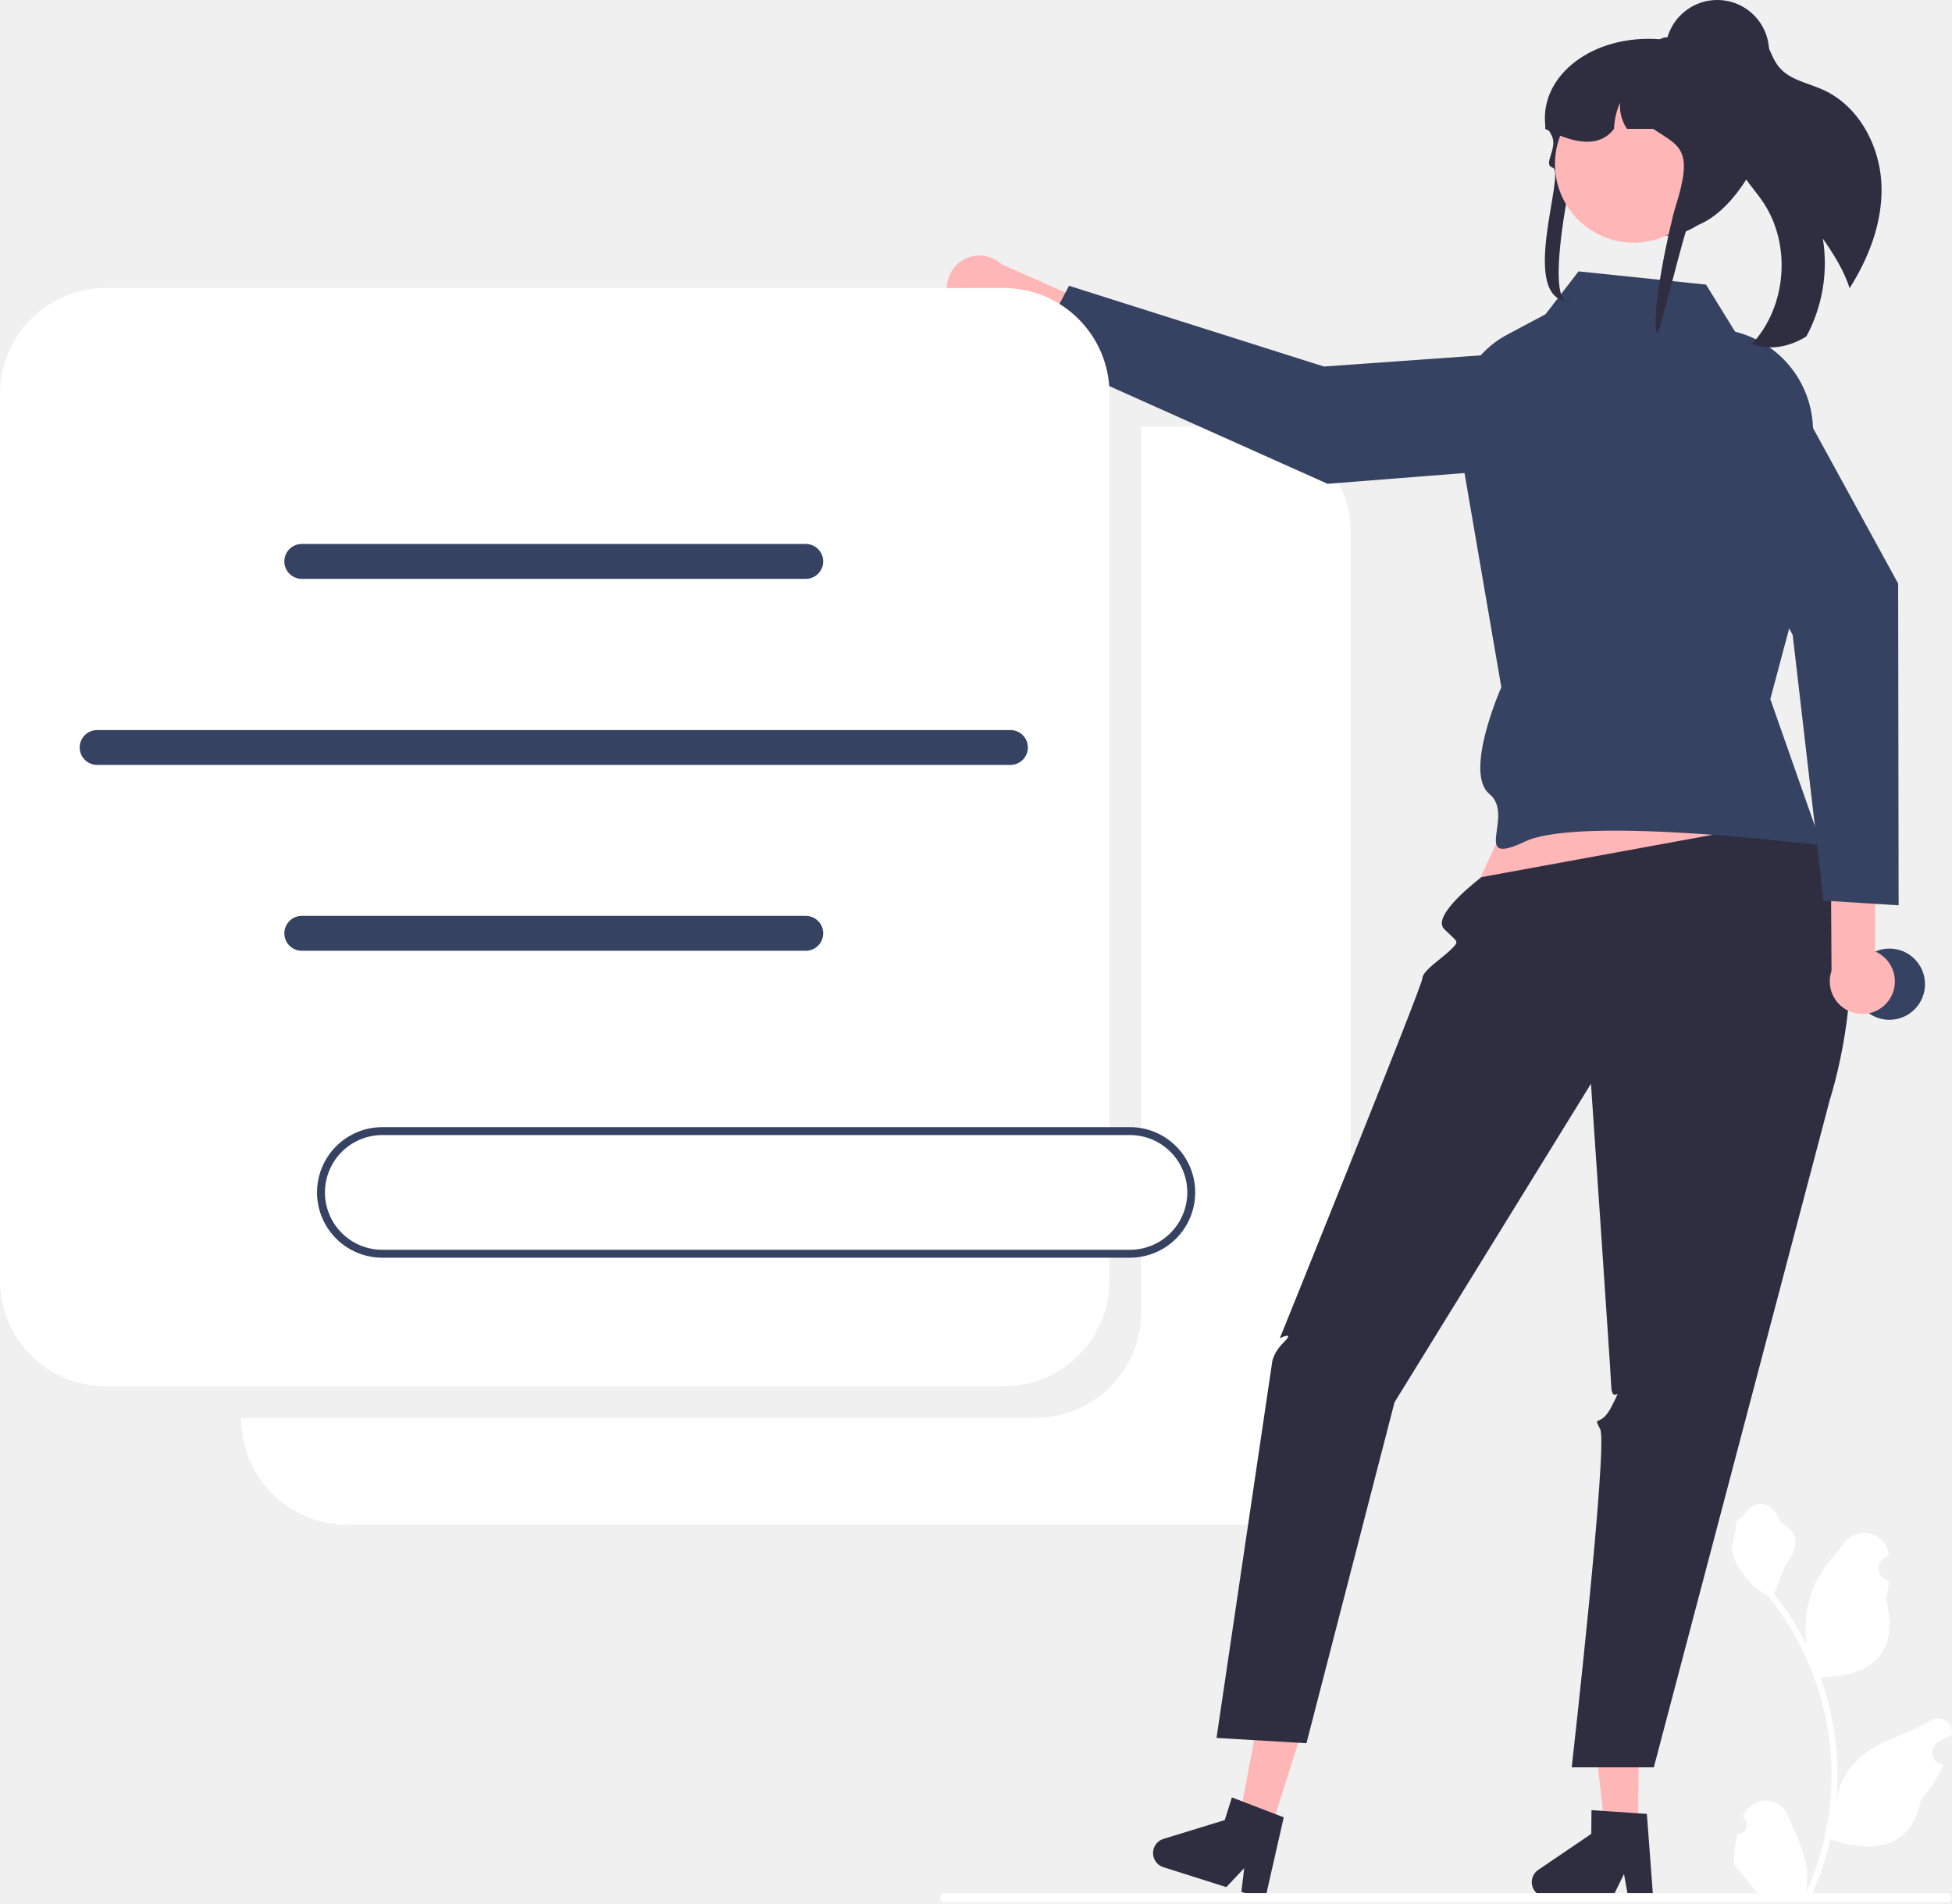
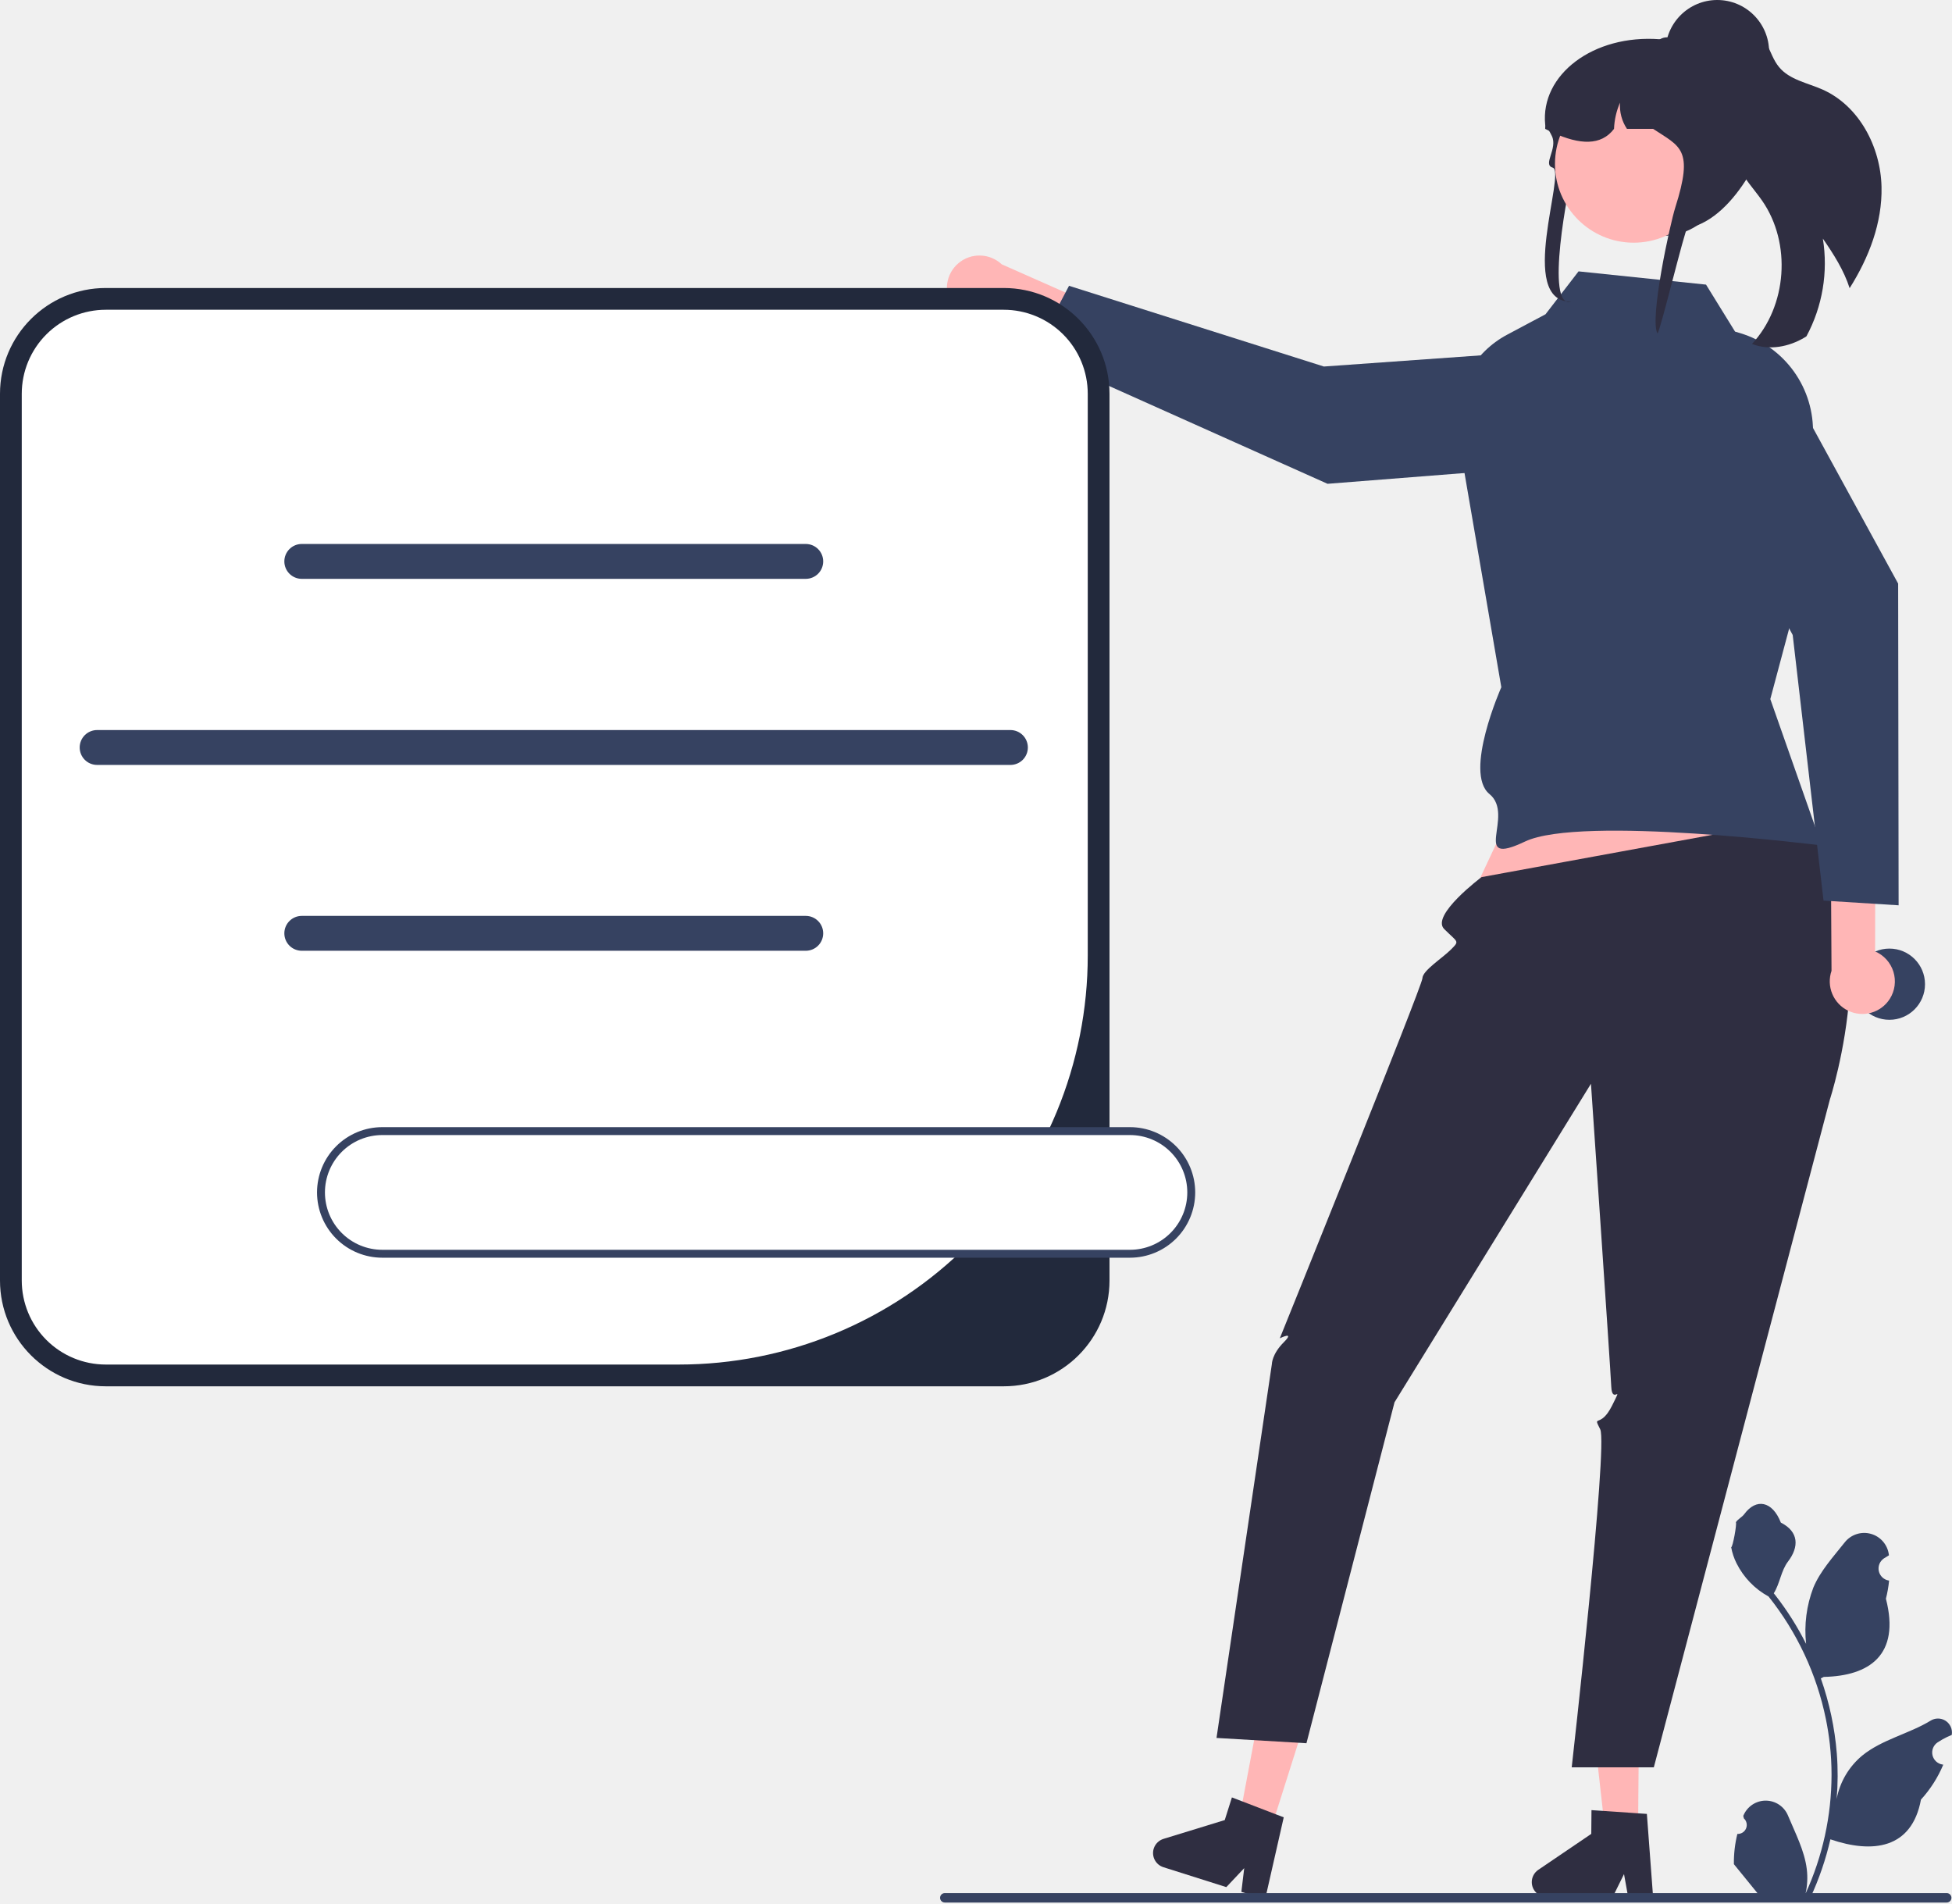
<svg xmlns="http://www.w3.org/2000/svg" width="400" height="390" viewBox="0 0 400 390" fill="none">
  <g clip-path="url(#clip0_13_264)">
-     <path d="M255.126 87.374H233.843V268.824C233.843 271.671 233.282 274.49 232.193 277.12C231.103 279.75 229.507 282.14 227.494 284.153C225.48 286.166 223.091 287.763 220.46 288.852C217.83 289.942 215.011 290.503 212.164 290.503H49.447V290.71C49.447 293.557 50.007 296.376 51.097 299.006C52.186 301.636 53.783 304.026 55.796 306.039C57.809 308.052 60.199 309.649 62.829 310.739C65.46 311.828 68.278 312.389 71.125 312.389H255.126C257.973 312.389 260.792 311.828 263.422 310.739C266.052 309.649 268.442 308.052 270.455 306.039C272.468 304.026 274.065 301.636 275.155 299.006C276.244 296.376 276.805 293.557 276.805 290.71V109.052C276.805 103.303 274.521 97.789 270.455 93.723C266.39 89.658 260.876 87.374 255.126 87.374Z" fill="white" />
-     <path d="M356.018 375.726C356.394 375.743 356.767 375.644 357.086 375.443C357.405 375.241 357.654 374.946 357.799 374.598C357.945 374.25 357.98 373.866 357.9 373.497C357.819 373.129 357.628 372.794 357.351 372.538L357.225 372.036C357.241 371.996 357.258 371.956 357.275 371.916C357.654 371.02 358.291 370.255 359.103 369.719C359.916 369.183 360.869 368.899 361.842 368.902C362.816 368.906 363.767 369.197 364.575 369.739C365.384 370.282 366.014 371.051 366.387 371.95C367.878 375.539 369.775 379.135 370.242 382.93C370.448 384.608 370.361 386.309 369.986 387.956C373.486 380.321 375.304 372.021 375.316 363.622C375.316 361.514 375.199 359.408 374.965 357.313C374.771 355.595 374.502 353.89 374.158 352.198C372.282 343.012 368.254 334.403 362.405 327.077C359.574 325.533 357.284 323.157 355.844 320.271C355.323 319.234 354.954 318.126 354.75 316.983C355.07 317.025 355.954 312.161 355.714 311.863C356.159 311.187 356.955 310.852 357.441 310.193C359.859 306.915 363.189 307.487 364.928 311.941C368.643 313.816 368.678 316.925 366.399 319.915C364.949 321.817 364.75 324.391 363.478 326.428C363.609 326.596 363.745 326.758 363.876 326.925C366.268 330.002 368.354 333.306 370.102 336.789C369.677 332.887 370.184 328.939 371.583 325.271C373 321.853 375.656 318.973 377.995 316.018C378.613 315.224 379.454 314.632 380.409 314.315C381.364 313.999 382.392 313.972 383.362 314.24C384.333 314.507 385.202 315.056 385.86 315.818C386.518 316.579 386.936 317.519 387.061 318.517C387.065 318.561 387.07 318.605 387.075 318.648C386.727 318.844 386.387 319.052 386.054 319.272C385.636 319.551 385.312 319.951 385.125 320.417C384.938 320.884 384.896 321.396 385.004 321.887C385.113 322.377 385.368 322.824 385.734 323.168C386.101 323.511 386.563 323.736 387.06 323.813L387.111 323.821C386.987 325.073 386.769 326.314 386.457 327.533C389.457 339.137 382.979 343.364 373.729 343.554C373.525 343.658 373.326 343.763 373.122 343.863C374.878 348.84 375.98 354.025 376.399 359.287C376.637 362.391 376.623 365.509 376.357 368.611L376.373 368.501C377.043 365.052 378.883 361.939 381.582 359.69C385.591 356.396 391.255 355.184 395.58 352.537C396.04 352.242 396.574 352.084 397.12 352.083C397.667 352.081 398.202 352.236 398.663 352.529C399.124 352.822 399.492 353.241 399.723 353.736C399.954 354.231 400.038 354.781 399.966 355.323L399.949 355.438C399.304 355.701 398.676 356.003 398.069 356.344C397.722 356.54 397.382 356.748 397.049 356.968C396.631 357.247 396.307 357.647 396.12 358.113C395.932 358.58 395.89 359.092 395.999 359.583C396.108 360.073 396.362 360.52 396.729 360.864C397.096 361.207 397.558 361.432 398.055 361.509L398.106 361.517C398.143 361.522 398.174 361.527 398.211 361.533C397.109 364.163 395.563 366.584 393.64 368.69C391.764 378.82 383.705 379.781 375.085 376.831H375.08C374.134 380.941 372.764 384.941 370.991 388.768H356.384C356.331 388.606 356.284 388.438 356.237 388.276C357.589 388.361 358.947 388.28 360.279 388.035C359.195 386.705 358.111 385.365 357.028 384.035C357.004 384.01 356.981 383.984 356.96 383.956C356.41 383.276 355.855 382.6 355.305 381.92L355.305 381.919C355.276 379.833 355.515 377.751 356.018 375.726Z" fill="white" />
+     <path d="M356.018 375.726C356.394 375.743 356.767 375.644 357.086 375.443C357.405 375.241 357.654 374.946 357.799 374.598C357.945 374.25 357.98 373.866 357.9 373.497C357.819 373.129 357.628 372.794 357.351 372.538L357.225 372.036C357.241 371.996 357.258 371.956 357.275 371.916C357.654 371.02 358.291 370.255 359.103 369.719C359.916 369.183 360.869 368.899 361.842 368.902C362.816 368.906 363.767 369.197 364.575 369.739C365.384 370.282 366.014 371.051 366.387 371.95C367.878 375.539 369.775 379.135 370.242 382.93C370.448 384.608 370.361 386.309 369.986 387.956C373.486 380.321 375.304 372.021 375.316 363.622C375.316 361.514 375.199 359.408 374.965 357.313C374.771 355.595 374.502 353.89 374.158 352.198C372.282 343.012 368.254 334.403 362.405 327.077C359.574 325.533 357.284 323.157 355.844 320.271C355.323 319.234 354.954 318.126 354.75 316.983C355.07 317.025 355.954 312.161 355.714 311.863C356.159 311.187 356.955 310.852 357.441 310.193C359.859 306.915 363.189 307.487 364.928 311.941C368.643 313.816 368.678 316.925 366.399 319.915C364.949 321.817 364.75 324.391 363.478 326.428C363.609 326.596 363.745 326.758 363.876 326.925C366.268 330.002 368.354 333.306 370.102 336.789C369.677 332.887 370.184 328.939 371.583 325.271C373 321.853 375.656 318.973 377.995 316.018C378.613 315.224 379.454 314.632 380.409 314.315C381.364 313.999 382.392 313.972 383.362 314.24C384.333 314.507 385.202 315.056 385.86 315.818C386.518 316.579 386.936 317.519 387.061 318.517C387.065 318.561 387.07 318.605 387.075 318.648C386.727 318.844 386.387 319.052 386.054 319.272C385.636 319.551 385.312 319.951 385.125 320.417C384.938 320.884 384.896 321.396 385.004 321.887C385.113 322.377 385.368 322.824 385.734 323.168C386.101 323.511 386.563 323.736 387.06 323.813L387.111 323.821C386.987 325.073 386.769 326.314 386.457 327.533C389.457 339.137 382.979 343.364 373.729 343.554C373.525 343.658 373.326 343.763 373.122 343.863C374.878 348.84 375.98 354.025 376.399 359.287C376.637 362.391 376.623 365.509 376.357 368.611L376.373 368.501C377.043 365.052 378.883 361.939 381.582 359.69C385.591 356.396 391.255 355.184 395.58 352.537C396.04 352.242 396.574 352.084 397.12 352.083C397.667 352.081 398.202 352.236 398.663 352.529C399.124 352.822 399.492 353.241 399.723 353.736C399.954 354.231 400.038 354.781 399.966 355.323L399.949 355.438C399.304 355.701 398.676 356.003 398.069 356.344C397.722 356.54 397.382 356.748 397.049 356.968C396.631 357.247 396.307 357.647 396.12 358.113C395.932 358.58 395.89 359.092 395.999 359.583C396.108 360.073 396.362 360.52 396.729 360.864C397.096 361.208 397.558 361.432 398.055 361.509L398.106 361.517C398.143 361.522 398.174 361.527 398.211 361.533C397.109 364.163 395.563 366.584 393.64 368.69C391.764 378.82 383.705 379.781 375.085 376.831H375.08C374.134 380.941 372.764 384.941 370.991 388.768H356.384C356.331 388.606 356.284 388.438 356.237 388.276C357.589 388.361 358.947 388.28 360.279 388.035C359.195 386.705 358.111 385.365 357.028 384.035C357.004 384.01 356.981 383.984 356.96 383.956C356.41 383.276 355.855 382.6 355.305 381.92L355.305 381.919C355.276 379.833 355.515 377.751 356.018 375.726Z" fill="#364261" />
    <path d="M195.131 62.691C195.665 63.499 196.367 64.182 197.19 64.692C198.013 65.201 198.937 65.526 199.898 65.644C200.859 65.762 201.834 65.669 202.756 65.373C203.677 65.077 204.524 64.584 205.236 63.928L235.605 77.63L241.46 70.161L205.272 54.152C204.079 53.035 202.518 52.394 200.884 52.351C199.251 52.307 197.658 52.865 196.408 53.918C195.159 54.97 194.338 56.445 194.103 58.062C193.867 59.679 194.233 61.326 195.131 62.691Z" fill="#FFB6B6" />
    <path d="M325.463 71.235L328.475 88.303C328.615 89.1 328.588 89.916 328.394 90.701C328.2 91.486 327.844 92.222 327.349 92.862C326.854 93.501 326.231 94.03 325.52 94.414C324.808 94.798 324.024 95.029 323.218 95.093L272.038 99.118L211.878 72.193L219.063 58.553L271.287 75.091L325.463 71.235Z" fill="#364261" />
-     <path d="M205.68 59.003H21.679C9.706 59.003 0 68.709 0 80.681V262.339C0 274.312 9.706 284.018 21.679 284.018H205.68C217.652 284.018 227.358 274.312 227.358 262.339V80.681C227.358 68.709 217.652 59.003 205.68 59.003Z" fill="white" />
+     <path d="M205.68 59.003H21.679C9.706 59.003 0 68.709 0 80.681V262.339C0 274.312 9.706 284.018 21.679 284.018H205.68C217.652 284.018 227.358 274.312 227.358 262.339V80.681C227.358 68.709 217.652 59.003 205.68 59.003Z" fill="#22293C" />
    <path d="M21.679 63.461C19.418 63.461 17.178 63.906 15.089 64.772C13 65.637 11.101 66.906 9.502 68.505C7.903 70.104 6.635 72.002 5.769 74.091C4.904 76.181 4.458 78.42 4.458 80.681V262.339C4.458 266.906 6.273 271.286 9.502 274.516C12.732 277.745 17.112 279.56 21.679 279.56H139.113C150.116 279.56 161.011 277.392 171.177 273.182C181.342 268.971 190.579 262.799 198.359 255.019C206.139 247.239 212.311 238.002 216.522 227.836C220.733 217.671 222.9 206.775 222.9 195.772V80.681C222.9 78.42 222.454 76.181 221.589 74.091C220.724 72.002 219.455 70.104 217.856 68.505C216.257 66.906 214.359 65.637 212.269 64.772C210.18 63.906 207.941 63.461 205.679 63.461H21.679Z" fill="white" />
    <path d="M165.116 118.591H61.84C60.892 118.591 59.984 118.214 59.313 117.544C58.643 116.874 58.267 115.965 58.267 115.018C58.267 114.07 58.643 113.161 59.313 112.491C59.984 111.821 60.892 111.445 61.84 111.445H165.116C166.064 111.445 166.972 111.821 167.642 112.491C168.313 113.161 168.689 114.07 168.689 115.018C168.689 115.965 168.313 116.874 167.642 117.544C166.972 118.214 166.064 118.591 165.116 118.591Z" fill="#364261" />
    <path d="M165.116 194.787H61.84C60.892 194.787 59.984 194.411 59.313 193.741C58.643 193.071 58.267 192.162 58.267 191.214C58.267 190.267 58.643 189.358 59.313 188.688C59.984 188.018 60.892 187.641 61.84 187.641H165.116C166.064 187.641 166.972 188.018 167.642 188.688C168.313 189.358 168.689 190.267 168.689 191.214C168.689 192.162 168.313 193.071 167.642 193.741C166.972 194.411 166.064 194.787 165.116 194.787Z" fill="#364261" />
    <path d="M207.054 156.714H19.902C18.954 156.714 18.046 156.338 17.375 155.668C16.705 154.997 16.329 154.089 16.329 153.141C16.329 152.193 16.705 151.284 17.375 150.614C18.046 149.944 18.954 149.568 19.902 149.568H207.054C208.002 149.568 208.91 149.944 209.581 150.614C210.251 151.284 210.627 152.193 210.627 153.141C210.627 154.089 210.251 154.997 209.581 155.668C208.91 156.338 208.002 156.714 207.054 156.714Z" fill="#364261" />
    <path d="M318.997 146.465L300.353 186.184L372.072 178.921L357.101 140.791L318.997 146.465Z" fill="#FFB6B6" />
    <path d="M335.671 374.757L328.87 374.699L325.861 347.86L335.896 347.945L335.671 374.757Z" fill="#FFB6B6" />
    <path d="M313.889 385.57C313.883 386.376 314.197 387.151 314.762 387.726C315.327 388.301 316.098 388.628 316.904 388.636L330.423 388.749L332.79 383.952L333.659 388.774L338.761 388.82L337.473 371.622L335.698 371.504L328.459 371.005L326.123 370.848L326.082 375.714L315.222 383.081C314.815 383.357 314.481 383.727 314.249 384.161C314.017 384.595 313.894 385.078 313.889 385.57Z" fill="#2F2E41" />
    <path d="M260.418 374.788L253.935 372.735L258.944 346.195L268.512 349.225L260.418 374.788Z" fill="#FFB6B6" />
    <path d="M236.422 378.724C236.179 379.492 236.252 380.326 236.623 381.042C236.994 381.757 237.634 382.296 238.402 382.541L251.292 386.621L254.964 382.73L254.378 387.595L259.241 389.138L263.062 372.32L261.401 371.686L254.627 369.082L252.441 368.246L250.972 372.886L238.427 376.736C237.957 376.88 237.529 377.137 237.18 377.483C236.83 377.829 236.57 378.255 236.422 378.724Z" fill="#2F2E41" />
    <path d="M368.806 167.751L303.595 179.7C303.595 179.7 293.136 187.524 295.934 190.326C298.732 193.128 299.166 192.694 297.328 194.532C295.489 196.37 291.515 198.827 291.476 200.436C291.436 202.044 262.255 274.188 262.255 274.188C262.255 274.188 265.497 272.567 263.065 274.998C260.634 277.43 260.634 279.44 260.634 279.44L249.285 356.058L267.715 357.144L285.762 287.291L326.016 222.035C326.016 222.035 330.01 280.227 330.178 284.098C330.345 287.968 332.777 283.104 330.345 287.968C327.913 292.832 326.292 289.589 327.913 292.832C329.535 296.074 322.073 362.085 322.073 362.085H338.896L374.975 225.263C374.975 225.263 387.812 186.147 368.806 167.751Z" fill="#2F2E41" />
    <path d="M349.596 58.31L323.474 55.596L316.707 64.382L308.822 68.582C305.486 70.359 302.732 73.059 300.89 76.36C299.048 79.661 298.195 83.422 298.435 87.195L307.648 140.791C307.648 140.791 299.866 158.315 305.217 162.677C310.567 167.039 301.08 177.841 312.512 172.404C323.944 166.968 373.307 173.215 373.307 173.215L362.769 143.223L370.641 113.751L371.508 89.04C371.67 84.422 370.299 79.881 367.61 76.123C364.921 72.366 361.065 69.603 356.642 68.267L355.541 67.934L349.596 58.31Z" fill="#364261" />
    <path d="M385.558 38.285C385.729 45.648 382.977 52.777 379.024 59.039C377.85 55.383 375.738 52.056 373.536 48.884C374.646 55.745 373.464 62.781 370.172 68.903C370.056 68.986 369.936 69.063 369.812 69.133C366.59 71.072 362.505 71.857 359.02 70.457C366.221 62.694 367.138 49.832 361.1 41.125C359.391 38.654 357.18 36.469 356.121 33.657C354.45 29.171 356.056 24.231 357.07 19.554C358.018 15.201 358.184 10.02 355.263 6.83C355.575 6.384 356 6.029 356.495 5.801C356.989 5.574 357.535 5.482 358.076 5.535C359.877 5.789 361.188 7.354 362.023 8.966C362.857 10.578 363.408 12.365 364.571 13.757C366.726 16.363 370.395 16.979 373.487 18.353C380.975 21.688 385.378 30.092 385.558 38.285Z" fill="#2F2E41" />
-     <path d="M192.64 388.811C192.64 388.938 192.664 389.064 192.713 389.181C192.761 389.298 192.832 389.405 192.922 389.494C193.011 389.584 193.118 389.655 193.235 389.703C193.352 389.752 193.478 389.776 193.605 389.776H398.922C399.178 389.776 399.423 389.674 399.604 389.493C399.785 389.313 399.886 389.067 399.886 388.811C399.886 388.556 399.785 388.31 399.604 388.129C399.423 387.948 399.178 387.847 398.922 387.847H193.605C193.478 387.846 193.352 387.871 193.235 387.919C193.118 387.968 193.011 388.039 192.922 388.128C192.832 388.218 192.761 388.325 192.713 388.442C192.664 388.559 192.64 388.685 192.64 388.811Z" fill="white" />
+     <path d="M192.64 388.811C192.64 388.938 192.664 389.064 192.713 389.181C192.761 389.298 192.832 389.405 192.922 389.494C193.011 389.584 193.118 389.655 193.235 389.703C193.352 389.752 193.478 389.776 193.605 389.776H398.922C399.178 389.776 399.423 389.674 399.604 389.493C399.785 389.313 399.886 389.067 399.886 388.811C399.886 388.556 399.785 388.31 399.604 388.129C399.423 387.948 399.178 387.847 398.922 387.847H193.605C193.478 387.846 193.352 387.871 193.235 387.919C193.118 387.968 193.011 388.039 192.922 388.128C192.832 388.218 192.761 388.325 192.713 388.442C192.664 388.559 192.64 388.685 192.64 388.811Z" fill="#364261" />
    <path d="M387.174 208.931C391.203 208.931 394.469 205.664 394.469 201.635C394.469 197.606 391.203 194.34 387.174 194.34C383.145 194.34 379.879 197.606 379.879 201.635C379.879 205.664 383.145 208.931 387.174 208.931Z" fill="#364261" />
    <path d="M322.527 34.075C322.955 32.578 320.005 41.732 321.429 41.898C327.911 42.641 336.809 46.513 341.324 48.319C341.527 48.295 341.73 48.271 341.928 48.242C342.412 48.189 342.884 48.112 343.351 48.023C353.863 46.034 357.906 29.886 357.906 29.739C357.906 29.013 356.163 9.074 353.419 8.779C352.698 8.701 351.973 8.661 351.248 8.661H344.437C343.028 8.357 341.599 8.15 340.162 8.041H340.15C326.438 6.996 315.627 15.354 316.637 25.523C316.643 25.535 316.655 25.547 316.661 25.558C316.954 25.995 317.211 26.408 317.439 26.804C317.66 27.176 317.845 27.53 318.007 27.866C319.256 30.463 316.044 33.731 318.174 34.341C321.007 35.152 310.723 61.815 321.937 61.815C316.482 63.366 321.346 38.207 322.527 34.075Z" fill="#2F2E41" />
    <path d="M334.767 49.72C343.673 49.72 350.893 42.5 350.893 33.594C350.893 24.688 343.673 17.468 334.767 17.468C325.861 17.468 318.641 24.688 318.641 33.594C318.641 42.5 325.861 49.72 334.767 49.72Z" fill="#FFB6B6" />
    <path d="M316.637 26.402C316.906 26.544 317.169 26.674 317.439 26.804C317.72 26.939 318.001 27.075 318.282 27.199C323.681 29.649 328.076 29.92 330.743 26.402C330.815 24.552 331.231 22.73 331.969 21.032C331.839 22.93 332.339 24.818 333.392 26.402H338.762C344.294 30.073 347.134 30.457 343.295 42.509C342.225 45.867 337.969 65.409 339.643 68.307C340.127 68.254 345.28 46.85 345.747 46.761C356.259 44.772 362.938 27.453 362.083 26.473C362.087 23.687 361.447 20.938 360.212 18.441C358.649 15.277 356.213 12.626 353.191 10.803C351.39 9.93 349.513 9.225 347.582 8.696C347.535 8.684 347.493 8.673 347.445 8.661C346.853 8.501 346.249 8.354 345.645 8.23C344.397 7.966 343.135 7.775 341.866 7.657C341.776 7.652 341.686 7.646 341.603 7.646C341.096 7.647 340.598 7.783 340.162 8.041C340.156 8.041 340.156 8.047 340.15 8.047C339.838 8.229 339.565 8.472 339.348 8.761C338.966 9.247 338.76 9.848 338.762 10.467H332.783C332.561 10.467 332.34 10.473 332.119 10.485C328.128 10.621 324.331 12.242 321.472 15.03C318.613 17.818 316.898 21.572 316.661 25.558C316.643 25.842 316.637 26.119 316.637 26.402Z" fill="#2F2E41" />
    <path d="M351.895 21.247C357.763 21.247 362.519 16.491 362.519 10.624C362.519 4.756 357.763 0 351.895 0C346.028 0 341.272 4.756 341.272 10.624C341.272 16.491 346.028 21.247 351.895 21.247Z" fill="#2F2E41" />
    <path d="M387.256 204.643C387.774 203.826 388.109 202.905 388.237 201.946C388.365 200.986 388.282 200.01 387.996 199.085C387.709 198.161 387.225 197.309 386.578 196.59C385.93 195.87 385.133 195.3 384.243 194.919L384.296 161.602L375.084 159.322L375.311 198.894C374.781 200.439 374.836 202.126 375.466 203.633C376.096 205.141 377.257 206.365 378.729 207.074C380.202 207.783 381.883 207.927 383.455 207.479C385.026 207.031 386.379 206.022 387.256 204.643Z" fill="#FFB6B6" />
    <path d="M341.639 82.257L355.974 72.515C356.642 72.061 357.399 71.751 358.194 71.606C358.99 71.461 359.807 71.484 360.593 71.674C361.379 71.864 362.117 72.215 362.759 72.707C363.401 73.198 363.933 73.819 364.321 74.528L388.966 119.564L389.061 185.474L373.674 184.51L367.357 130.095L341.639 82.257Z" fill="#364261" />
    <path d="M231.544 231.733H78.341C75.009 231.733 71.813 233.056 69.457 235.413C67.1 237.769 65.777 240.965 65.777 244.297C65.777 247.629 67.1 250.825 69.457 253.181C71.813 255.538 75.009 256.861 78.341 256.861H231.544C234.877 256.861 238.073 255.538 240.429 253.181C242.785 250.825 244.109 247.629 244.109 244.297C244.109 240.965 242.785 237.769 240.429 235.413C238.073 233.056 234.877 231.733 231.544 231.733Z" fill="white" />
    <path d="M231.545 257.672H78.341C74.794 257.672 71.392 256.263 68.883 253.754C66.375 251.246 64.966 247.844 64.966 244.297C64.966 240.75 66.375 237.348 68.883 234.839C71.392 232.331 74.794 230.922 78.341 230.922H231.545C235.092 230.922 238.494 232.331 241.002 234.839C243.51 237.348 244.919 240.75 244.919 244.297C244.919 247.844 243.51 251.246 241.002 253.754C238.494 256.263 235.092 257.672 231.545 257.672ZM78.341 232.543C75.224 232.543 72.234 233.782 70.03 235.986C67.826 238.19 66.587 241.18 66.587 244.297C66.587 247.414 67.826 250.404 70.03 252.608C72.234 254.812 75.224 256.051 78.341 256.051H231.545C234.662 256.051 237.651 254.812 239.856 252.608C242.06 250.404 243.298 247.414 243.298 244.297C243.298 241.18 242.06 238.19 239.856 235.986C237.651 233.782 234.662 232.543 231.545 232.543H78.341Z" fill="#364261" />
  </g>
  <defs>
    <clipPath id="clip0_13_264">
      <rect width="400" height="389.776" fill="white" />
    </clipPath>
  </defs>
</svg>
